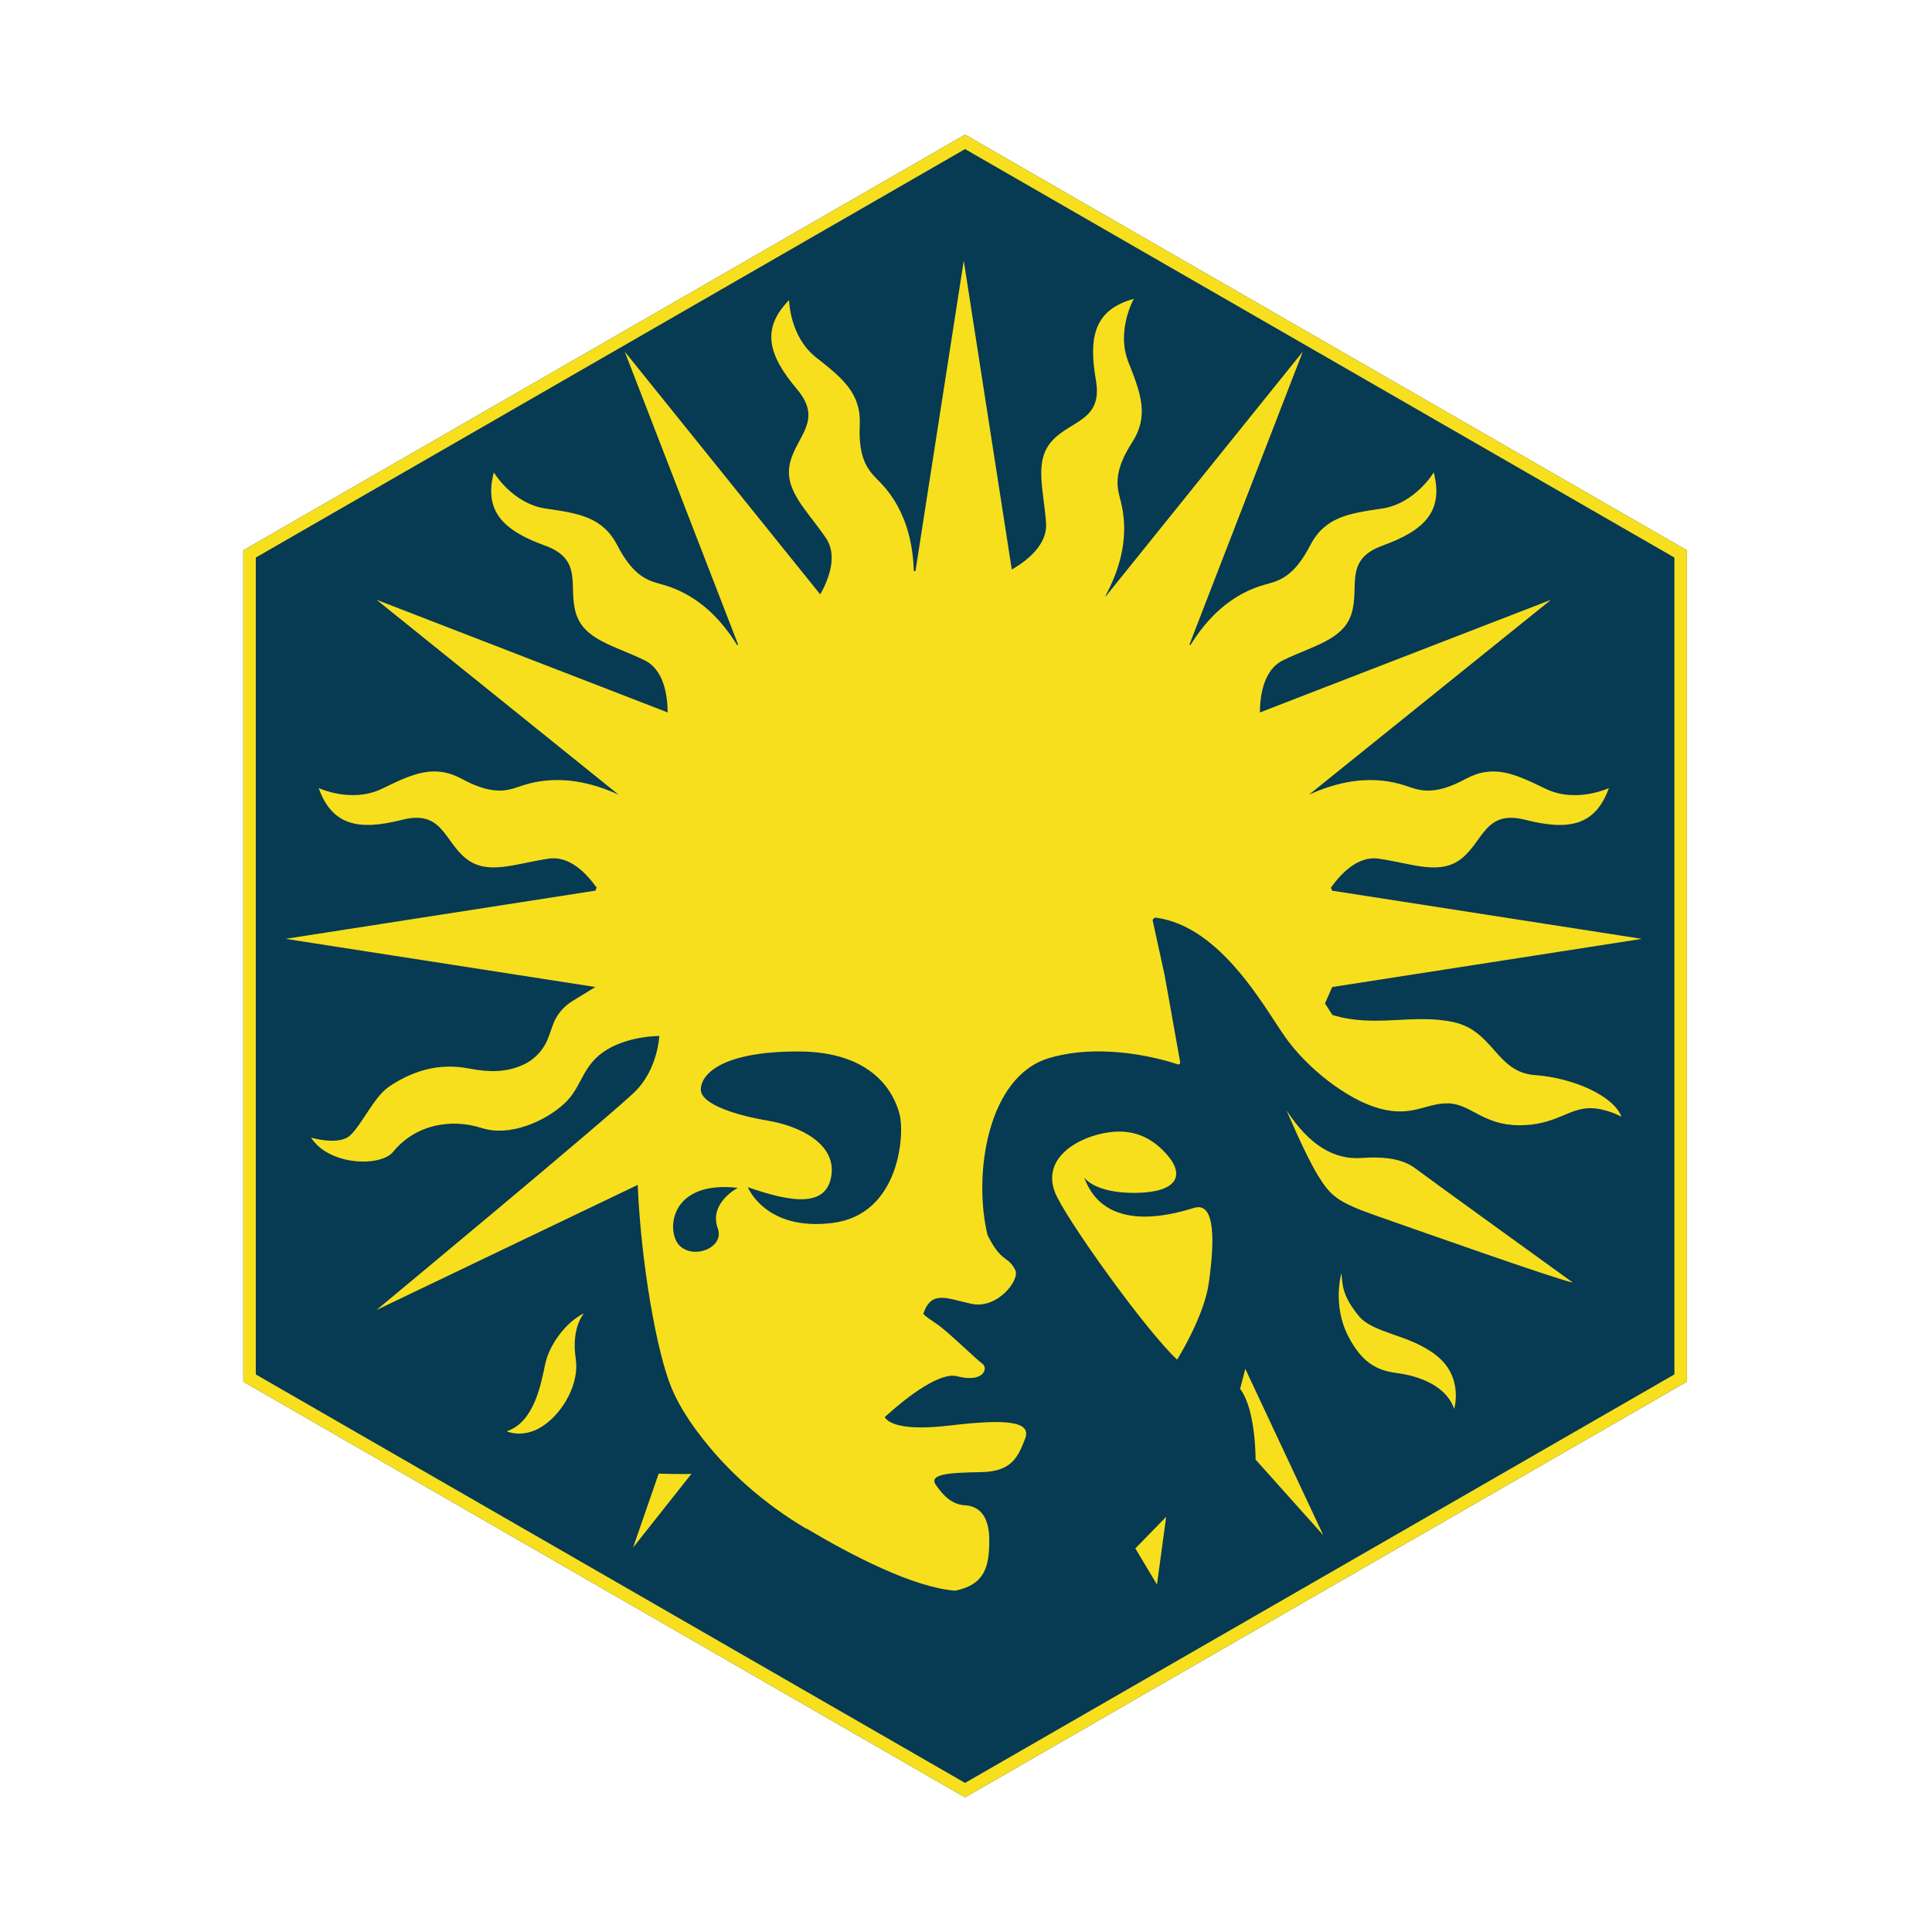
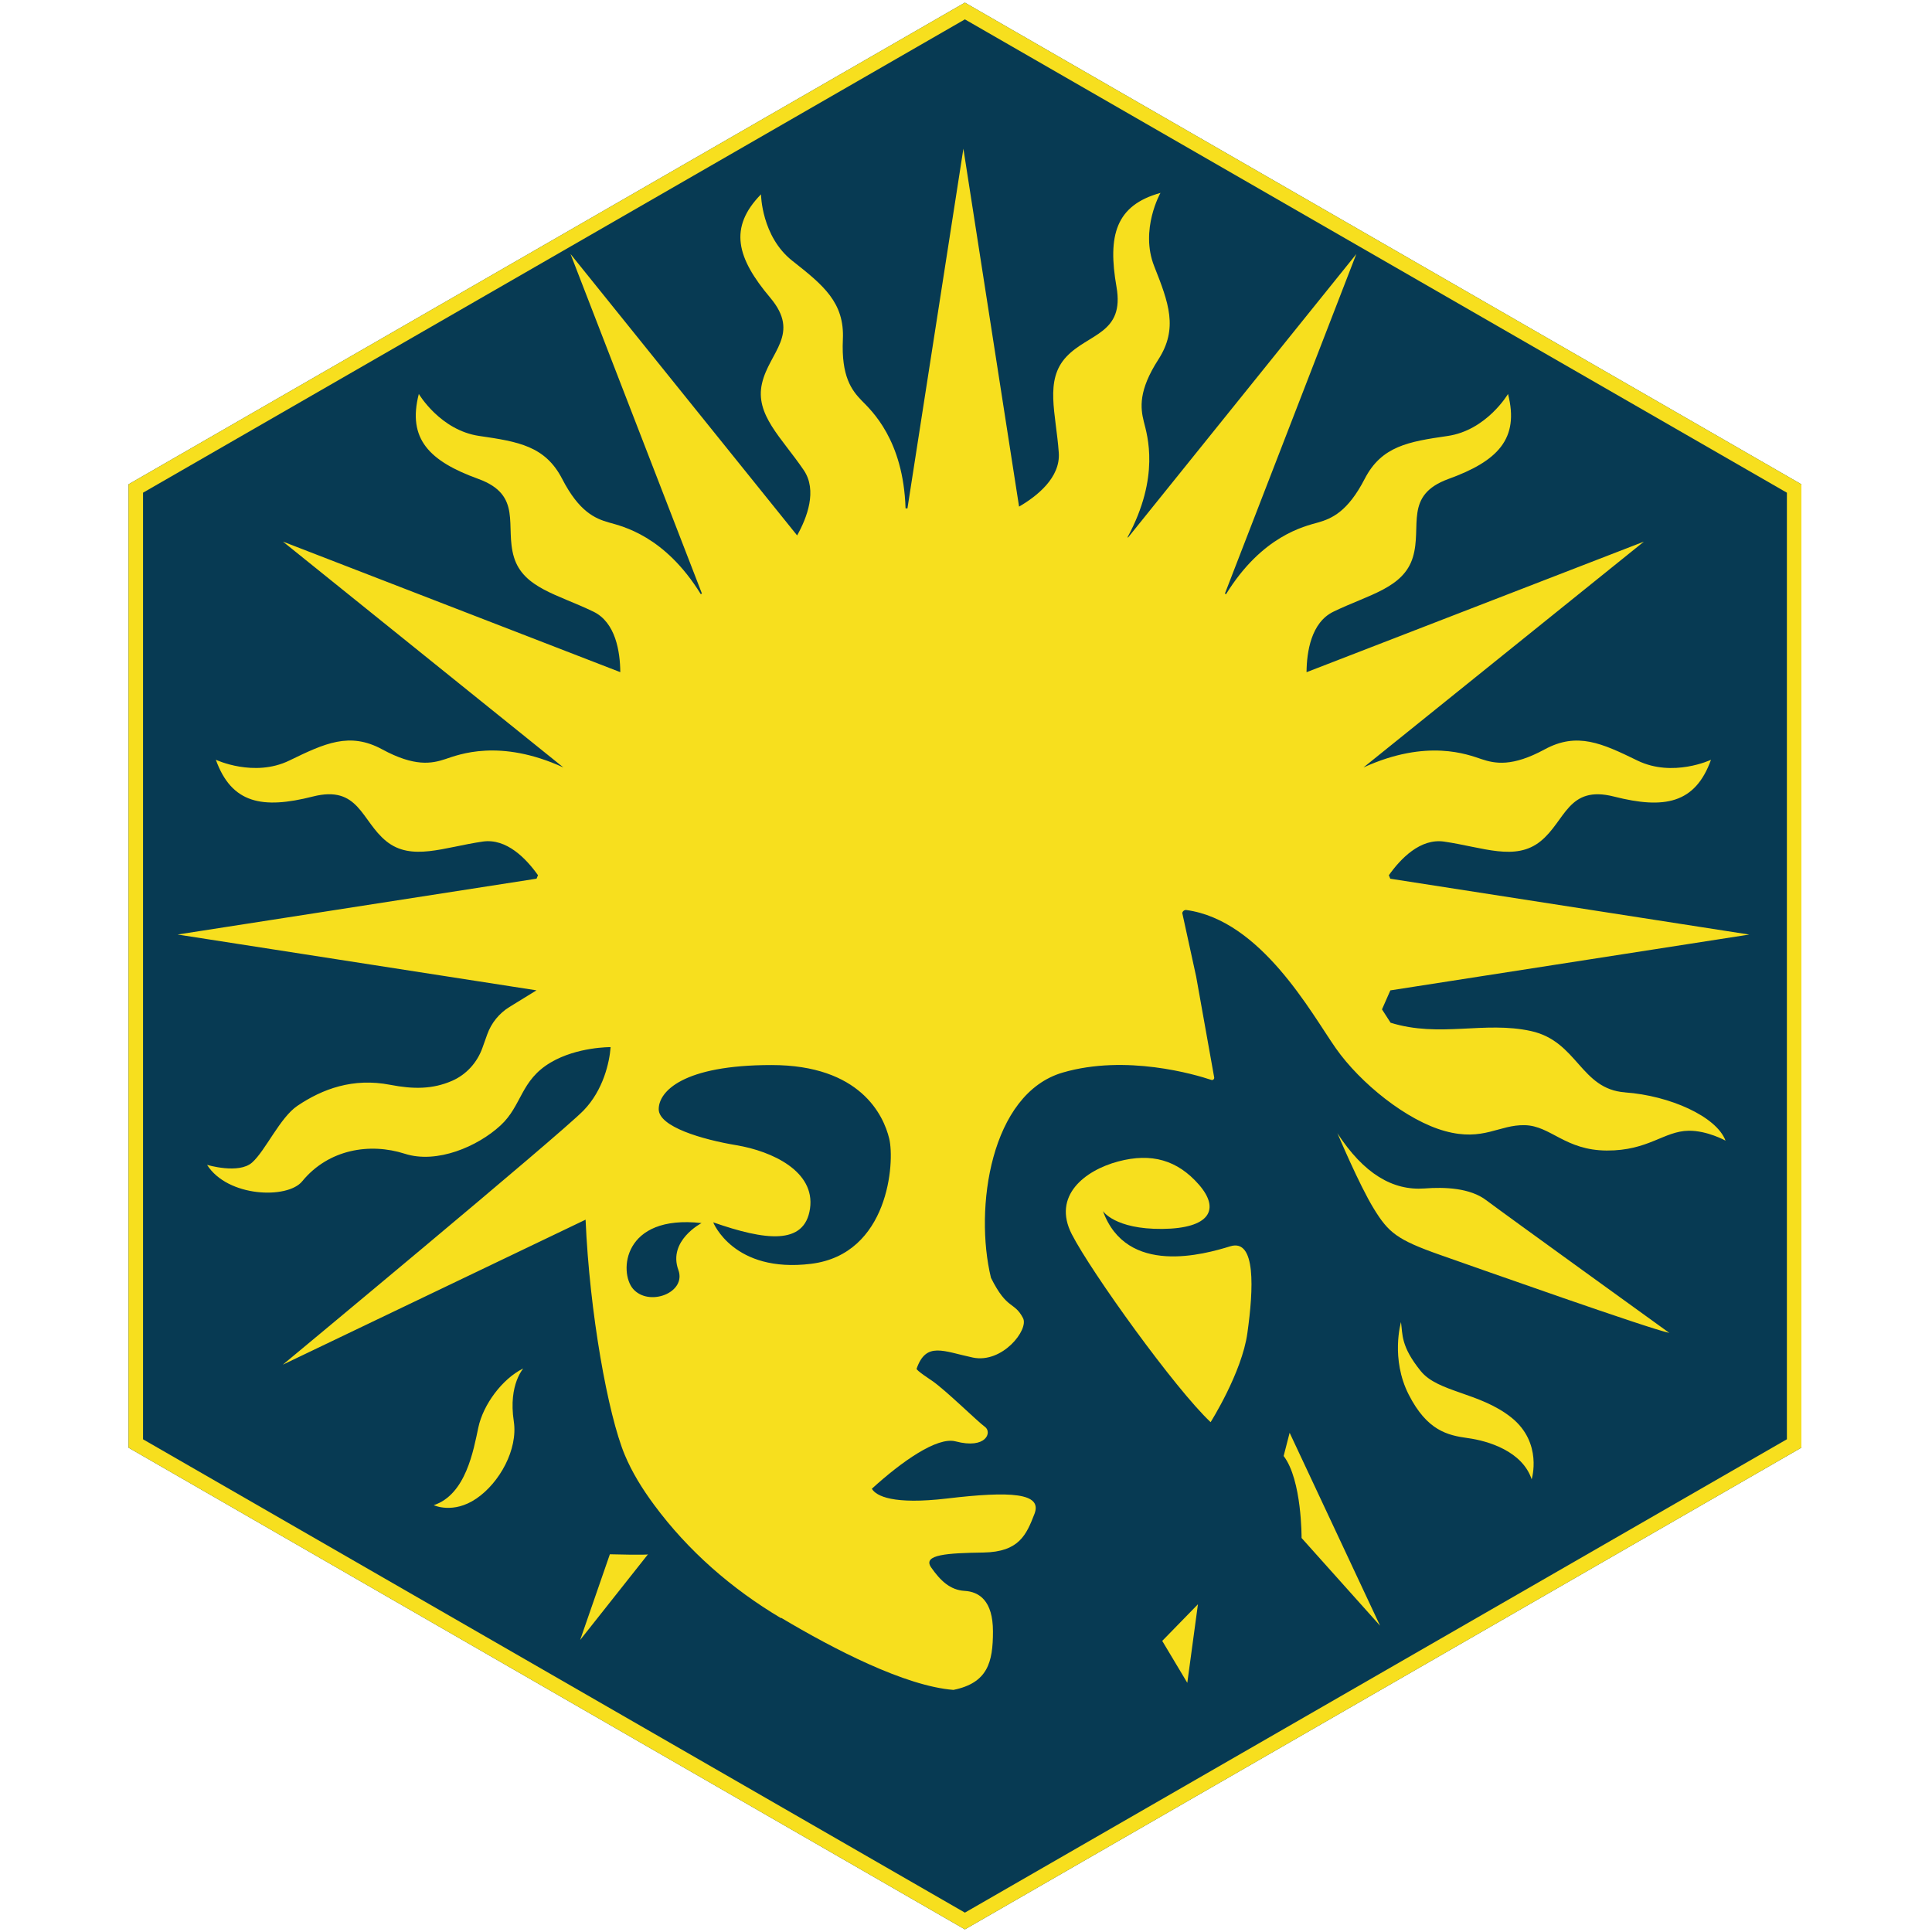
- <svg xmlns="http://www.w3.org/2000/svg" viewBox="0 0 1080 1080">
+ <svg xmlns="http://www.w3.org/2000/svg" viewBox="74 74 932 932">
  <path fill="#073A53" d="M943 772.369V307.631L539.466 75.262 136 307.631v464.738l403.466 232.371 403.5-232.371H943Z" />
  <path fill="#F7DF1E" fill-rule="evenodd" d="m942.966 772.369-403.5 232.371L136 772.369V307.631L539.466 75.262 943 307.631v464.738h-.034ZM936 768.303V311.678L539.467 83.34 143 311.677v456.646L539.467 996.66 936 768.303Z" clip-rule="evenodd" />
  <path fill="#F7DF1E" d="m386.599 823.784-32.73 41.344 14.332-41.344s18.381.483 18.381 0h.035-.018Zm-60.327-89.578c-10.095 5.082-19.174 17.399-21.516 28.389-2.343 10.991-6.012 32.386-21.516 37.503 0 0 9.354 4.462 20.568-3.187 11.215-7.631 20.086-23.721 18.054-37.192-2.791-18.347 5.064-25.806 4.41-25.479v-.034Zm279.777-76.004s5.599 8.837 28.665 8.631c23.05-.241 27.976-9.492 17.658-21.344-10.354-11.852-22.826-15.487-38.967-11.197-16.159 4.323-31.869 16.589-22.377 35.09 9.492 18.502 49.974 74.729 66.977 90.664 0 0 15.107-23.911 17.726-42.929 2.98-21.206 4.238-45.771-8.269-41.895-12.472 3.842-49.974 14.522-61.413-17.037v.034-.017Zm113.058-37.692s10.509 24.996 17.606 36.538c7.097 11.576 11.197 14.987 31.818 22.257 20.62 7.252 100.913 35.659 110.75 37.692 0 0-80.569-58.14-88.321-64.014-7.77-5.909-19.949-6.426-29.751-5.668-15.331 1.12-29.302-7.028-42.136-26.77h.034v-.035Zm30.715 91.336s-5.099 17.554 3.756 34.935c8.889 17.382 18.725 19.622 28.527 20.965 9.802 1.344 26.236 6.305 30.767 19.863 0 0 5.478-17.589-9.802-29.803-15.28-12.179-35.349-12.075-43.704-22.411-9.699-12.007-8.682-17.709-9.526-23.584v.035h-.018Zm-53.678 53.368 43.601 93.024-37.864-42.309s.207-27.993-8.648-39.552l2.877-11.163h.034Zm-44.255 82.688-5.133 37.898-12.093-20.224 17.226-17.674Z" />
  <path fill="#F7DF1E" d="M857.954 600.958c-21.55-1.533-22.877-24.634-45.392-29.578-22.515-4.944-44.066 3.342-67.735-4.014l-4.152-6.443 4.031-9.164 173.128-26.925-173.162-26.943c-.31-.723-.396-.93-.689-1.671 5.667-7.993 15.177-17.915 26.684-16.227 18.846 2.756 34.384 9.612 46.495-.172 12.11-9.785 13.161-27.236 35.452-21.551 24.324 6.184 39.173 3.377 46.77-17.743 0 0-18.398 8.682-35.487.361-17.088-8.32-29.044-13.901-44.737-5.391-15.694 8.509-23.928 6.89-30.457 4.72-6.477-2.154-26.167-10.061-56.968 4.013l135.28-108.941-162.739 62.981c.086-9.837 2.222-23.98 12.954-29.182 17.14-8.321 33.833-11.387 38.346-26.288 4.514-14.901-4.427-29.905 17.193-37.761 23.6-8.561 34.298-19.242 28.699-40.982 0 0-10.319 17.52-29.13 20.259-18.812 2.739-31.835 4.84-40.018 20.706-8.182 15.866-15.917 19.156-22.515 21.034-6.511 1.843-26.908 6.322-44.358 34.574l-.552-.276 63.394-163.808L618.16 333.325c-.138-.103-.086-.068-.224-.172 15.797-29.216 9.509-49.13 7.855-55.711-1.671-6.666-2.67-15.004 6.994-30.008 9.664-15.005 4.996-27.339-1.998-45.014-6.994-17.674 3.032-35.366 3.032-35.366-21.637 5.978-25.547 20.586-21.224 45.306 3.98 22.67-13.488 22.395-24.168 33.73-10.664 11.335-4.996 27.339-3.67 46.34.844 12.041-10.629 21.016-19.156 25.96l-26.856-172.662-26.994 173.541c-.569-.035-.345-.018-.913-.069-1.051-33.127-16.486-47.167-21.206-52.007-4.789-4.927-9.854-11.628-9.027-29.458s-9.423-26.15-24.358-37.899c-14.936-11.748-15.142-32.093-15.142-32.093-15.694 16.055-11.749 30.646 4.427 49.837 14.832 17.588-.414 26.15-3.928 41.309-3.531 15.16 9.423 26.15 20.121 41.913 6.632 9.767 1.602 22.911-3.187 31.49l-109.32-135.763 63.394 163.808-.552.275c-17.45-28.251-37.846-32.713-44.358-34.573-6.615-1.878-14.333-5.168-22.515-21.034-8.183-15.866-21.206-17.967-40.018-20.706-18.811-2.739-29.13-20.259-29.13-20.259-5.599 21.74 5.099 32.421 28.7 40.982 21.619 7.855 12.678 22.86 17.192 37.761 4.513 14.901 21.206 17.967 38.346 26.288 10.732 5.202 12.869 19.345 12.955 29.182l-162.74-62.981 135.28 108.941c-30.801-14.074-50.491-6.167-56.968-4.014-6.529 2.171-14.763 3.79-30.457-4.72-15.693-8.51-27.631-2.928-44.737 5.392-17.089 8.321-35.487-.362-35.487-.362 7.597 21.12 22.446 23.928 46.77 17.744 22.292-5.668 23.342 11.766 35.453 21.55 12.11 9.785 27.631 2.929 46.494.173 11.508-1.689 21.017 8.234 26.684 16.227-.31.724-.396.93-.689 1.671l-173.162 26.943 173.128 26.925-13.024 8.01a25.716 25.716 0 0 0-10.732 13.23l-2.343 6.563c-2.515 7.046-7.751 12.834-14.59 15.832-9.458 4.134-18.795 4.082-29.837 1.946-18.019-3.514-32.782 2.016-44.806 10.13-8.424 5.684-15.401 21.636-21.861 27.355-6.46 5.72-21.723 1.12-21.723 1.12 9.957 15.676 38.829 16.555 45.858 7.976 12.713-15.538 32.678-18.742 49.543-13.333 15.47 4.978 35.125-3.48 46.133-13.627 10.439-9.578 9.595-21.774 24.272-30.422 12.817-7.562 28.872-7.39 28.872-7.39-.551 7.425-3.566 20.758-13.023 30.526-11.352 11.714-145.117 122.67-145.117 122.67l146.064-69.957c1.913 44.841 10.784 94.006 18.898 113.472 3.497 8.355 8.303 16.176 14.143 24.083 16.417 22.222 37.468 40.551 61.206 54.66l.172-.104c25.22 15.022 59.673 32.886 83.033 34.729 16.52-3.376 19.07-13.282 19.07-28.183s-6.702-19.19-13.696-19.586c-7.011-.414-11.696-4.979-16.106-11.284-4.428-6.305 8.062-6.942 25.254-7.218 17.209-.31 20.672-8.579 24.582-18.673 3.876-10.078-11.387-11.043-42.153-7.391-26.013 3.067-34.212-1.154-36.314-4.702 14.487-13.196 31.49-25.151 40.362-22.86 14.901 3.945 17.778-4.496 14.143-7.046-3.239-2.257-18.639-17.45-25.323-22.084-.706-.517-7.856-5.117-7.58-5.926 4.617-13.196 12.851-8.39 27.098-5.375 14.246 2.997 27.131-13.454 24.237-19.018-4.289-8.252-7.579-3.618-15.469-19.449-8.131-33.454-.241-88.872 34.643-99.019 30.491-8.889 63.79.913 71.645 3.549.775.276 1.533-.413 1.395-1.189l-8.699-48.665-6.701-30.663c.207-.913 1.051-1.568 1.998-1.43 36.073 4.944 60.242 49.819 72.076 66.684 11.835 16.865 34.247 34.936 52.731 39.966 18.501 5.082 26.012-3.204 38.519-2.86 12.506.345 19.311 12.128 39.466 12.231 20.121.104 27.511-9.371 39.466-9.543 8.975-.138 17.812 4.772 17.812 4.772-4.358-11.663-26.925-21.74-48.493-23.274l.052-.017Zm-456.712 85.685c4.014 11.025-14.263 17.899-21.878 9.079-6.821-7.959-5.013-35.987 33.041-31.714h.034s-16.365 8.458-11.197 22.635Zm64.049-2.98c-37.485 4.634-47.218-19.966-47.218-19.966v-.034c24.961 8.699 44.117 11.301 46.684-6.667 2.566-17.967-18.295-27.648-35.504-30.542-16.521-2.757-37.486-8.889-37.486-17.382 0-8.493 11.594-21.292 54.402-21.292s54.074 24.22 56.796 35.521c2.739 11.335-.206 55.728-37.692 60.362h.018Z" />
</svg>
